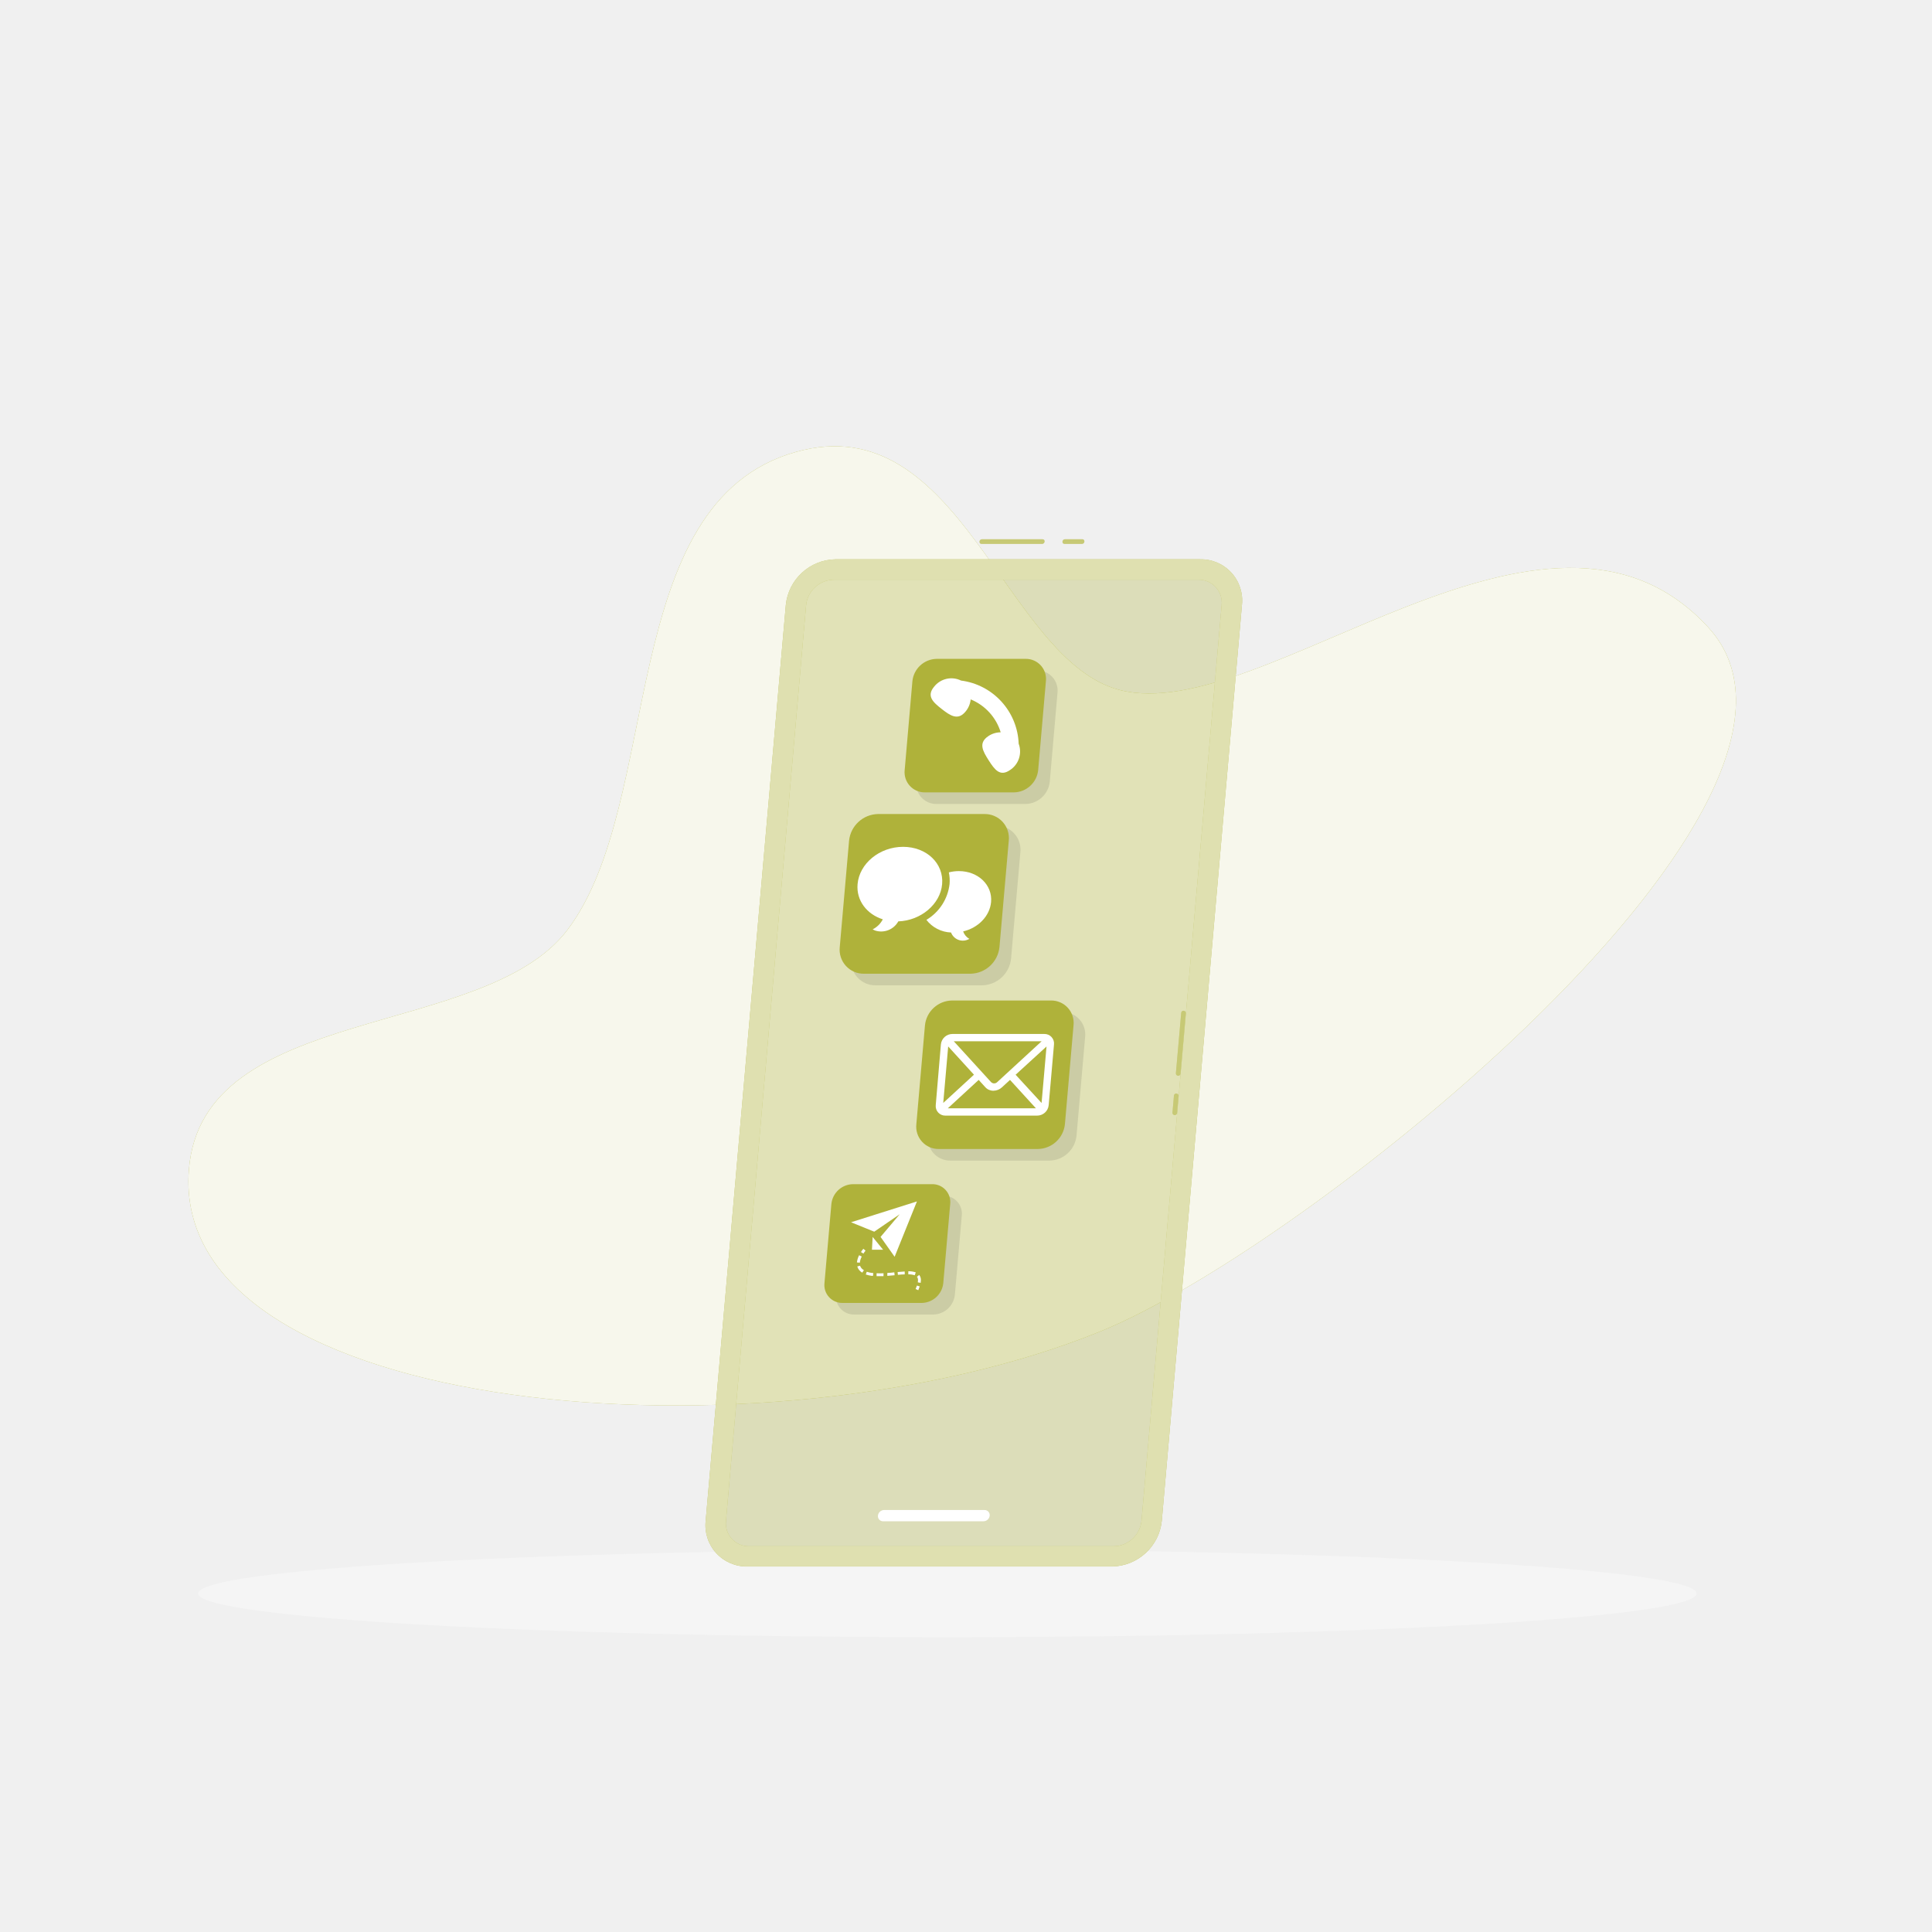
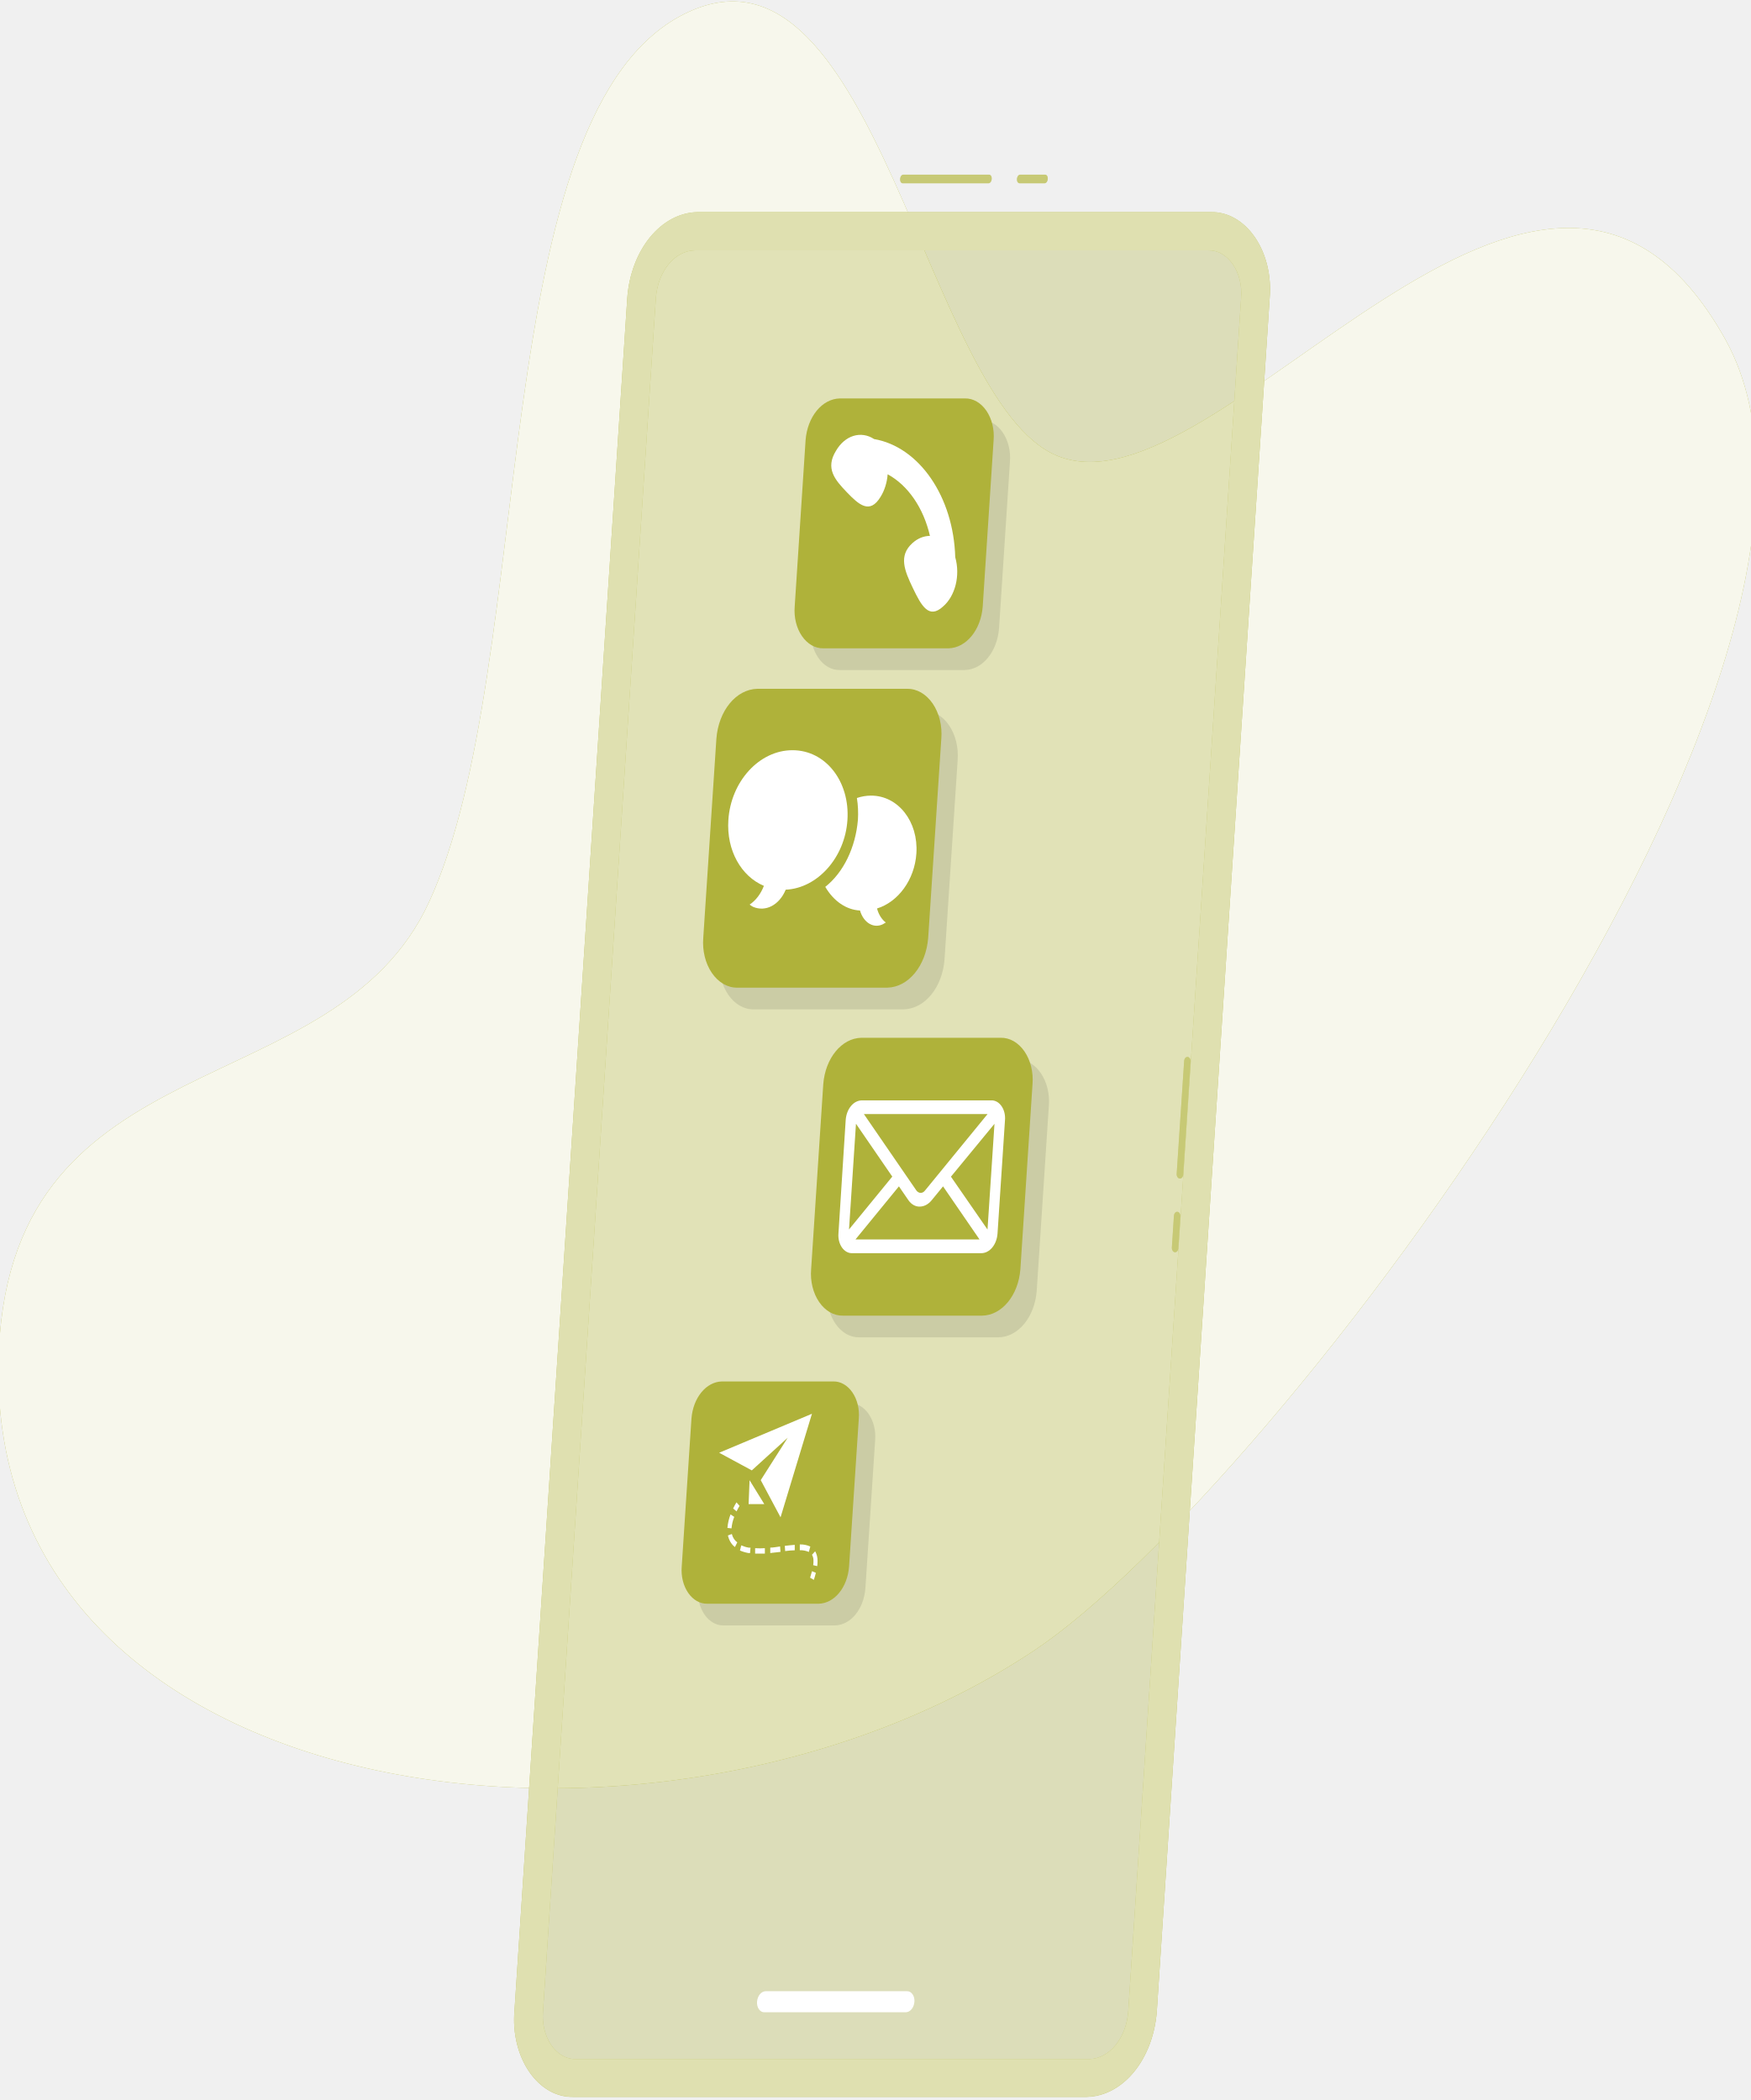
- <svg xmlns="http://www.w3.org/2000/svg" viewBox="0 0 500 500">
-   <g id="freepik--background-simple--inject-2">
-     <path d="M146.84,240.67c25.09-33.08,12.3-110.65,59.25-123.74,42.75-11.9,53.86,54,83.76,61.66,37.2,9.53,110.41-61.93,152.28-16.19,40.57,44.31-103,160.08-157.36,182.17-86.29,35.08-240.95,22.48-235.88-41.84C52.29,259.55,125.22,269.17,146.84,240.67Z" style="fill:#AFB23A" />
-     <path d="M146.84,240.67c25.09-33.08,12.3-110.65,59.25-123.74,42.75-11.9,53.86,54,83.76,61.66,37.2,9.53,110.41-61.93,152.28-16.19,40.57,44.31-103,160.08-157.36,182.17-86.29,35.08-240.95,22.48-235.88-41.84C52.29,259.55,125.22,269.17,146.84,240.67Z" style="fill:#fff;opacity:0.9" />
+ <svg xmlns="http://www.w3.org/2000/svg" viewBox="0 0 500 600" version="1.1" id="svg78" width="500" height="600">
+   <defs id="defs82" />
+   <g id="freepik--background-simple--inject-2" transform="matrix(1.253898,0,0,2.056642,-61.61491,-237.1284)">
+     <path d="m 146.84,240.67 c 25.09,-33.08 12.3,-110.65 59.25,-123.74 42.75,-11.9 53.86,54 83.76,61.66 37.2,9.53 110.41,-61.93 152.28,-16.19 40.57,44.31 -103,160.08 -157.36,182.17 -86.29,35.08 -240.95,22.48 -235.88,-41.84 3.4,-43.18 76.33,-33.56 97.95,-62.06 z" style="fill:#afb23a" id="path2" />
+     <path d="m 146.84,240.67 c 25.09,-33.08 12.3,-110.65 59.25,-123.74 42.75,-11.9 53.86,54 83.76,61.66 37.2,9.53 110.41,-61.93 152.28,-16.19 40.57,44.31 -103,160.08 -157.36,182.17 -86.29,35.08 -240.95,22.48 -235.88,-41.84 3.4,-43.18 76.33,-33.56 97.95,-62.06 z" style="opacity:0.9;fill:#ffffff" id="path4" />
  </g>
-   <g id="freepik--Shadow--inject-2">
-     <ellipse id="freepik--path--inject-2" cx="245.18" cy="412.39" rx="193.89" ry="11.32" style="fill:#f5f5f5" />
-   </g>
-   <g id="freepik--Device--inject-2">
-     <path d="M287.81,405.43H193.42a10.66,10.66,0,0,1-10.79-11.82l20.74-237a13.16,13.16,0,0,1,12.86-11.83h94.39a10.66,10.66,0,0,1,10.79,11.83l-20.74,237A13.16,13.16,0,0,1,287.81,405.43Z" style="fill:#AFB23A;opacity:0.3" />
-     <path d="M310.62,144.74H216.23a13.16,13.16,0,0,0-12.86,11.83l-20.74,237a10.66,10.66,0,0,0,10.79,11.82h94.39a13.16,13.16,0,0,0,12.86-11.82l20.74-237A10.66,10.66,0,0,0,310.62,144.74Zm-15.2,248.87a7.32,7.32,0,0,1-7.15,6.57H193.88a5.93,5.93,0,0,1-6-6.57l20.74-237a7.32,7.32,0,0,1,7.15-6.58h94.39a5.93,5.93,0,0,1,6,6.58Z" style="fill:#AFB23A" />
-     <path d="M310.62,144.74H216.23a13.16,13.16,0,0,0-12.86,11.83l-20.74,237a10.66,10.66,0,0,0,10.79,11.82h94.39a13.16,13.16,0,0,0,12.86-11.82l20.74-237A10.66,10.66,0,0,0,310.62,144.74Zm-15.2,248.87a7.32,7.32,0,0,1-7.15,6.57H193.88a5.93,5.93,0,0,1-6-6.57l20.74-237a7.32,7.32,0,0,1,7.15-6.58h94.39a5.93,5.93,0,0,1,6,6.58Z" style="fill:#fff;opacity:0.6" />
-     <path d="M254.79,390.79h-26a1.62,1.62,0,0,0-1.58,1.46,1.31,1.31,0,0,0,1.33,1.45h26a1.62,1.62,0,0,0,1.59-1.45A1.32,1.32,0,0,0,254.79,390.79Z" style="fill:#fff" />
-     <path d="M254.15,255H226.63a6.22,6.22,0,0,1-6.3-6.9l2.41-27.53a7.68,7.68,0,0,1,7.5-6.9h27.53a6.23,6.23,0,0,1,6.3,6.9l-2.41,27.53A7.68,7.68,0,0,1,254.15,255Z" style="opacity:0.1" />
-     <path d="M251.15,252H223.63a6.22,6.22,0,0,1-6.3-6.9l2.41-27.53a7.68,7.68,0,0,1,7.5-6.9h27.53a6.23,6.23,0,0,1,6.3,6.9l-2.41,27.53A7.68,7.68,0,0,1,251.15,252Z" style="fill:#AFB23A" />
-     <path d="M243.82,228.82c.47-5.34-4-9.66-10.1-9.66s-11.32,4.32-11.78,9.66c-.37,4.21,2.38,7.79,6.53,9.1a5.92,5.92,0,0,1-2.62,2.59,3.68,3.68,0,0,0,.63.31,5.07,5.07,0,0,0,6-2.37C238.32,238.25,243.37,234,243.82,228.82Z" style="fill:#fff" />
-     <path d="M256.49,233.44c.39-4.4-3.34-8-8.33-8a10.58,10.58,0,0,0-2.6.33,10.42,10.42,0,0,1,.19,3,12.44,12.44,0,0,1-6,9.29,8.46,8.46,0,0,0,6.38,3.27,3.26,3.26,0,0,0,4.22,1.89,4.83,4.83,0,0,0,.52-.23,3.58,3.58,0,0,1-1.61-1.94C253.13,240.15,256.17,237.09,256.49,233.44Z" style="fill:#fff" />
-     <path d="M241.53,340.2H221.06a4.63,4.63,0,0,1-4.69-5.13l1.79-20.47a5.72,5.72,0,0,1,5.59-5.14h20.47a4.63,4.63,0,0,1,4.69,5.14l-1.79,20.47A5.71,5.71,0,0,1,241.53,340.2Z" style="opacity:0.1" />
-     <path d="M271.57,300.36H246a5.78,5.78,0,0,1-5.85-6.42l2.23-25.59a7.15,7.15,0,0,1,7-6.42h25.6a5.79,5.79,0,0,1,5.85,6.42l-2.23,25.59A7.15,7.15,0,0,1,271.57,300.36Z" style="opacity:0.1" />
-     <path d="M268.57,297.36H243a5.78,5.78,0,0,1-5.85-6.42l2.23-25.59a7.15,7.15,0,0,1,7-6.42h25.6a5.79,5.79,0,0,1,5.85,6.42l-2.23,25.59A7.15,7.15,0,0,1,268.57,297.36Z" style="fill:#AFB23A" />
-     <path d="M238.53,337.2H218.06a4.63,4.63,0,0,1-4.69-5.13l1.79-20.47a5.72,5.72,0,0,1,5.59-5.14h20.47a4.63,4.63,0,0,1,4.69,5.14l-1.79,20.47A5.71,5.71,0,0,1,238.53,337.2Z" style="fill:#AFB23A" />
-     <path d="M270.25,267.59H246.5a3,3,0,0,0-3,2.73L242.17,286a2.46,2.46,0,0,0,2.49,2.72H268.4a3,3,0,0,0,3-2.72l1.37-15.66A2.46,2.46,0,0,0,270.25,267.59Zm-18.19,10.54-7.95,7.31,1.28-14.62Zm-5.22-8.65h22.73l-11.49,10.57a1.12,1.12,0,0,1-1.59,0Zm6.44,10,1.75,1.92a2.76,2.76,0,0,0,2.06.88,3.27,3.27,0,0,0,2.21-.88l2.09-1.92,6.7,7.34H245.3Zm9.56-1.34,8-7.31-1.28,14.62Z" style="fill:#fff" />
-     <polygon points="220.25 316.32 226.25 318.76 232.85 314.24 227.89 320.11 231.53 325.25 237.3 310.93 220.25 316.32" style="fill:#fff" />
-     <polygon points="225.84 320.12 228.54 323.42 225.66 323.42 225.84 320.12" style="fill:#fff" />
-     <path d="M223.45,324.43l-.63-.4a7.58,7.58,0,0,1,.61-.85l.57.49A6.86,6.86,0,0,0,223.45,324.43Z" style="fill:#fff" />
-     <path d="M223.15,329.36a2.72,2.72,0,0,1-1.29-1.6l.72-.2a2,2,0,0,0,1,1.15Zm-.63-2.58-.75-.06a5.36,5.36,0,0,1,.57-1.87l.68.34A4.52,4.52,0,0,0,222.52,326.78Z" style="fill:#fff" />
-     <path d="M238.27,332l-.74-.13a2.74,2.74,0,0,0,.05-.55,1.3,1.3,0,0,0-.27-.89l.58-.48a2.12,2.12,0,0,1,.44,1.37A4.27,4.27,0,0,1,238.27,332Zm-10.63-1.73-.78,0,0-.75a17.86,17.86,0,0,0,1.79,0l0,.75Zm2-.08,0-.75c.61,0,1.22-.1,1.81-.16l.07.75Zm-3.71,0-.31,0a8.68,8.68,0,0,1-1.55-.35l.24-.71a7.35,7.35,0,0,0,1.41.32l.29,0Zm10.8-.15a5,5,0,0,0-1.66-.24V329a5.6,5.6,0,0,1,1.93.29Zm-4.35-.09-.07-.75c.64-.06,1.26-.11,1.83-.14l0,.75C233.61,329.81,233,329.86,232.37,329.92Z" style="fill:#fff" />
-     <path d="M237.65,333.9l-.69-.3c.14-.32.26-.63.35-.9l.71.23C237.92,333.23,237.8,333.55,237.65,333.9Z" style="fill:#fff" />
-     <path d="M265.4,208.07h-23a5.21,5.21,0,0,1-5.27-5.78l2-23a6.43,6.43,0,0,1,6.28-5.78h23a5.21,5.21,0,0,1,5.27,5.78l-2,23A6.43,6.43,0,0,1,265.4,208.07Z" style="opacity:0.1" />
-     <path d="M262.4,205.07h-23a5.21,5.21,0,0,1-5.27-5.78l2-23a6.43,6.43,0,0,1,6.28-5.78h23a5.21,5.21,0,0,1,5.27,5.78l-2,23A6.43,6.43,0,0,1,262.4,205.07Z" style="fill:#AFB23A" />
-     <path d="M263.63,192.47a17.12,17.12,0,0,0-14.91-16.34,5.68,5.68,0,0,0-7,1.62c-2,2.43-.22,4,2,5.74s4.21,3.07,6.18.64a5.8,5.8,0,0,0,1.31-3.13,13.43,13.43,0,0,1,7.77,8.52,5.77,5.77,0,0,0-3.22,1c-2.59,1.76-1.45,3.81.1,6.24s2.93,4.31,5.51,2.54A5.72,5.72,0,0,0,263.63,192.47Z" style="fill:#fff" />
-     <path d="M254,140.76H269.7c.78,0,.88-1.2.11-1.2H254.13c-.77,0-.88,1.2-.11,1.2Z" style="fill:#AFB23A" />
-     <path d="M275.45,140.76H280c.78,0,.88-1.2.11-1.2h-4.51c-.77,0-.88,1.2-.1,1.2Z" style="fill:#AFB23A" />
-     <g style="opacity:0.3">
-       <path d="M254,140.76H269.7c.78,0,.88-1.2.11-1.2H254.13c-.77,0-.88,1.2-.11,1.2Z" style="fill:#fff" />
+   <g id="freepik--Device--inject-2" transform="matrix(1.554491,0,0,2.065924,-136.9535,-238.4239)">
+     <path d="m 287.81,405.43 h -94.39 a 10.66,10.66 0 0 1 -10.79,-11.82 l 20.74,-237 a 13.16,13.16 0 0 1 12.86,-11.83 h 94.39 a 10.66,10.66 0 0 1 10.79,11.83 l -20.74,237 a 13.16,13.16 0 0 1 -12.86,11.82 z" style="opacity:0.3;fill:#afb23a" id="path9" />
+     <path d="m 310.62,144.74 h -94.39 a 13.16,13.16 0 0 0 -12.86,11.83 l -20.74,237 a 10.66,10.66 0 0 0 10.79,11.82 h 94.39 a 13.16,13.16 0 0 0 12.86,-11.82 l 20.74,-237 a 10.66,10.66 0 0 0 -10.79,-11.83 z m -15.2,248.87 a 7.32,7.32 0 0 1 -7.15,6.57 h -94.39 a 5.93,5.93 0 0 1 -6,-6.57 l 20.74,-237 a 7.32,7.32 0 0 1 7.15,-6.58 h 94.39 a 5.93,5.93 0 0 1 6,6.58 z" style="fill:#afb23a" id="path11" />
+     <path d="m 310.62,144.74 h -94.39 a 13.16,13.16 0 0 0 -12.86,11.83 l -20.74,237 a 10.66,10.66 0 0 0 10.79,11.82 h 94.39 a 13.16,13.16 0 0 0 12.86,-11.82 l 20.74,-237 a 10.66,10.66 0 0 0 -10.79,-11.83 z m -15.2,248.87 a 7.32,7.32 0 0 1 -7.15,6.57 h -94.39 a 5.93,5.93 0 0 1 -6,-6.57 l 20.74,-237 a 7.32,7.32 0 0 1 7.15,-6.58 h 94.39 a 5.93,5.93 0 0 1 6,6.58 z" style="opacity:0.6;fill:#ffffff" id="path13" />
+     <path d="m 254.79,390.79 h -26 a 1.62,1.62 0 0 0 -1.58,1.46 1.31,1.31 0 0 0 1.33,1.45 h 26 a 1.62,1.62 0 0 0 1.59,-1.45 1.32,1.32 0 0 0 -1.34,-1.46 z" style="fill:#ffffff" id="path15" />
+     <path d="m 254.15,255 h -27.52 a 6.22,6.22 0 0 1 -6.3,-6.9 l 2.41,-27.53 a 7.68,7.68 0 0 1 7.5,-6.9 h 27.53 a 6.23,6.23 0 0 1 6.3,6.9 l -2.41,27.53 a 7.68,7.68 0 0 1 -7.51,6.9 z" style="opacity:0.1" id="path17" />
+     <path d="m 251.15,252 h -27.52 a 6.22,6.22 0 0 1 -6.3,-6.9 l 2.41,-27.53 a 7.68,7.68 0 0 1 7.5,-6.9 h 27.53 a 6.23,6.23 0 0 1 6.3,6.9 l -2.41,27.53 a 7.68,7.68 0 0 1 -7.51,6.9 z" style="fill:#afb23a" id="path19" />
+     <path d="m 243.82,228.82 c 0.47,-5.34 -4,-9.66 -10.1,-9.66 -6.1,0 -11.32,4.32 -11.78,9.66 -0.37,4.21 2.38,7.79 6.53,9.1 a 5.92,5.92 0 0 1 -2.62,2.59 3.68,3.68 0 0 0 0.63,0.31 5.07,5.07 0 0 0 6,-2.37 c 5.84,-0.2 10.89,-4.45 11.34,-9.63 z" style="fill:#ffffff" id="path21" />
+     <path d="m 256.49,233.44 c 0.39,-4.4 -3.34,-8 -8.33,-8 a 10.58,10.58 0 0 0 -2.6,0.33 10.42,10.42 0 0 1 0.19,3 12.44,12.44 0 0 1 -6,9.29 8.46,8.46 0 0 0 6.38,3.27 3.26,3.26 0 0 0 4.22,1.89 4.83,4.83 0 0 0 0.52,-0.23 3.58,3.58 0 0 1 -1.61,-1.94 c 3.87,-0.9 6.91,-3.96 7.23,-7.61 z" style="fill:#ffffff" id="path23" />
+     <path d="m 241.53,340.2 h -20.47 a 4.63,4.63 0 0 1 -4.69,-5.13 l 1.79,-20.47 a 5.72,5.72 0 0 1 5.59,-5.14 h 20.47 a 4.63,4.63 0 0 1 4.69,5.14 l -1.79,20.47 a 5.71,5.71 0 0 1 -5.59,5.13 z" style="opacity:0.1" id="path25" />
+     <path d="M 271.57,300.36 H 246 a 5.78,5.78 0 0 1 -5.85,-6.42 l 2.23,-25.59 a 7.15,7.15 0 0 1 7,-6.42 h 25.6 a 5.79,5.79 0 0 1 5.85,6.42 l -2.23,25.59 a 7.15,7.15 0 0 1 -7.03,6.42 z" style="opacity:0.1" id="path27" />
+     <path d="M 268.57,297.36 H 243 a 5.78,5.78 0 0 1 -5.85,-6.42 l 2.23,-25.59 a 7.15,7.15 0 0 1 7,-6.42 h 25.6 a 5.79,5.79 0 0 1 5.85,6.42 l -2.23,25.59 a 7.15,7.15 0 0 1 -7.03,6.42 z" style="fill:#afb23a" id="path29" />
+     <path d="m 238.53,337.2 h -20.47 a 4.63,4.63 0 0 1 -4.69,-5.13 l 1.79,-20.47 a 5.72,5.72 0 0 1 5.59,-5.14 h 20.47 a 4.63,4.63 0 0 1 4.69,5.14 l -1.79,20.47 a 5.71,5.71 0 0 1 -5.59,5.13 z" style="fill:#afb23a" id="path31" />
+     <path d="M 270.25,267.59 H 246.5 a 3,3 0 0 0 -3,2.73 L 242.17,286 a 2.46,2.46 0 0 0 2.49,2.72 h 23.74 a 3,3 0 0 0 3,-2.72 l 1.37,-15.66 a 2.46,2.46 0 0 0 -2.52,-2.75 z m -18.19,10.54 -7.95,7.31 1.28,-14.62 z m -5.22,-8.65 h 22.73 l -11.49,10.57 a 1.12,1.12 0 0 1 -1.59,0 z m 6.44,10 1.75,1.92 a 2.76,2.76 0 0 0 2.06,0.88 3.27,3.27 0 0 0 2.21,-0.88 l 2.09,-1.92 6.7,7.34 H 245.3 Z m 9.56,-1.34 8,-7.31 -1.28,14.62 z" style="fill:#ffffff" id="path33" />
+     <polygon points="227.89,320.11 231.53,325.25 237.3,310.93 220.25,316.32 226.25,318.76 232.85,314.24 " style="fill:#ffffff" id="polygon35" />
+     <polygon points="225.84,320.12 228.54,323.42 225.66,323.42 " style="fill:#ffffff" id="polygon37" />
+     <path d="m 223.45,324.43 -0.63,-0.4 a 7.58,7.58 0 0 1 0.61,-0.85 l 0.57,0.49 a 6.86,6.86 0 0 0 -0.55,0.76 z" style="fill:#ffffff" id="path39" />
+     <path d="m 223.15,329.36 a 2.72,2.72 0 0 1 -1.29,-1.6 l 0.72,-0.2 a 2,2 0 0 0 1,1.15 z m -0.63,-2.58 -0.75,-0.06 a 5.36,5.36 0 0 1 0.57,-1.87 l 0.68,0.34 a 4.52,4.52 0 0 0 -0.5,1.59 z" style="fill:#ffffff" id="path41" />
+     <path d="m 238.27,332 -0.74,-0.13 a 2.74,2.74 0 0 0 0.05,-0.55 1.3,1.3 0 0 0 -0.27,-0.89 l 0.58,-0.48 a 2.12,2.12 0 0 1 0.44,1.37 4.27,4.27 0 0 1 -0.06,0.68 z m -10.63,-1.73 h -0.78 v -0.75 a 17.86,17.86 0 0 0 1.79,0 v 0.75 z m 2,-0.08 v -0.75 c 0.61,0 1.22,-0.1 1.81,-0.16 l 0.07,0.75 z m -3.71,0 h -0.31 a 8.68,8.68 0 0 1 -1.55,-0.35 l 0.24,-0.71 a 7.35,7.35 0 0 0 1.41,0.32 h 0.29 z m 10.8,-0.15 a 5,5 0 0 0 -1.66,-0.24 V 329 a 5.6,5.6 0 0 1 1.93,0.29 z m -4.35,-0.09 -0.07,-0.75 c 0.64,-0.06 1.26,-0.11 1.83,-0.14 v 0.75 c -0.53,0 -1.14,0.05 -1.77,0.11 z" style="fill:#ffffff" id="path43" />
+     <path d="m 237.65,333.9 -0.69,-0.3 c 0.14,-0.32 0.26,-0.63 0.35,-0.9 l 0.71,0.23 c -0.1,0.3 -0.22,0.62 -0.37,0.97 z" style="fill:#ffffff" id="path45" />
+     <path d="m 265.4,208.07 h -23 a 5.21,5.21 0 0 1 -5.27,-5.78 l 2,-23 a 6.43,6.43 0 0 1 6.28,-5.78 h 23 a 5.21,5.21 0 0 1 5.27,5.78 l -2,23 a 6.43,6.43 0 0 1 -6.28,5.78 z" style="opacity:0.1" id="path47" />
+     <path d="m 262.4,205.07 h -23 a 5.21,5.21 0 0 1 -5.27,-5.78 l 2,-23 a 6.43,6.43 0 0 1 6.28,-5.78 h 23 a 5.21,5.21 0 0 1 5.27,5.78 l -2,23 a 6.43,6.43 0 0 1 -6.28,5.78 z" style="fill:#afb23a" id="path49" />
+     <path d="m 263.63,192.47 a 17.12,17.12 0 0 0 -14.91,-16.34 5.68,5.68 0 0 0 -7,1.62 c -2,2.43 -0.22,4 2,5.74 2.22,1.74 4.21,3.07 6.18,0.64 a 5.8,5.8 0 0 0 1.31,-3.13 13.43,13.43 0 0 1 7.77,8.52 5.77,5.77 0 0 0 -3.22,1 c -2.59,1.76 -1.45,3.81 0.1,6.24 1.55,2.43 2.93,4.31 5.51,2.54 a 5.72,5.72 0 0 0 2.26,-6.83 z" style="fill:#ffffff" id="path51" />
+     <path d="m 254,140.76 h 15.7 c 0.78,0 0.88,-1.2 0.11,-1.2 h -15.68 c -0.77,0 -0.88,1.2 -0.11,1.2 z" style="fill:#afb23a" id="path53" />
+     <path d="M 275.45,140.76 H 280 c 0.78,0 0.88,-1.2 0.11,-1.2 h -4.51 c -0.77,0 -0.88,1.2 -0.1,1.2 z" style="fill:#afb23a" id="path55" />
+     <g style="opacity:0.3" id="g59">
+       <path d="m 254,140.76 h 15.7 c 0.78,0 0.88,-1.2 0.11,-1.2 h -15.68 c -0.77,0 -0.88,1.2 -0.11,1.2 z" style="fill:#ffffff" id="path57" />
    </g>
-     <g style="opacity:0.3">
-       <path d="M275.45,140.76H280c.78,0,.88-1.2.11-1.2h-4.51c-.77,0-.88,1.2-.1,1.2Z" style="fill:#fff" />
+     <g style="opacity:0.3" id="g63">
+       <path d="M 275.45,140.76 H 280 c 0.78,0 0.88,-1.2 0.11,-1.2 h -4.51 c -0.77,0 -0.88,1.2 -0.1,1.2 z" style="fill:#ffffff" id="path61" />
    </g>
-     <path d="M305.7,262.07l-1.38,15.68a.6.6,0,0,0,1.2.1q.68-7.83,1.37-15.68a.6.6,0,0,0-1.19-.1Z" style="fill:#AFB23A" />
-     <path d="M303.82,283.49l-.39,4.51a.6.6,0,0,0,1.19.1l.39-4.5a.6.6,0,0,0-1.19-.11Z" style="fill:#AFB23A" />
-     <g style="opacity:0.3">
-       <path d="M305.7,262.07l-1.38,15.68a.6.6,0,0,0,1.2.1q.68-7.83,1.37-15.68a.6.6,0,0,0-1.19-.1Z" style="fill:#fff" />
+     <path d="m 305.7,262.07 -1.38,15.68 a 0.602,0.602 0 0 0 1.2,0.1 q 0.68,-7.83 1.37,-15.68 a 0.6,0.6 0 0 0 -1.19,-0.1 z" style="fill:#afb23a" id="path65" />
+     <path d="m 303.82,283.49 -0.39,4.51 a 0.6,0.6 0 0 0 1.19,0.1 l 0.39,-4.5 a 0.6,0.6 0 0 0 -1.19,-0.11 z" style="fill:#afb23a" id="path67" />
+     <g style="opacity:0.3" id="g71">
+       <path d="m 305.7,262.07 -1.38,15.68 a 0.602,0.602 0 0 0 1.2,0.1 q 0.68,-7.83 1.37,-15.68 a 0.6,0.6 0 0 0 -1.19,-0.1 z" style="fill:#ffffff" id="path69" />
    </g>
-     <g style="opacity:0.3">
-       <path d="M303.82,283.49l-.39,4.51a.6.6,0,0,0,1.19.1l.39-4.5a.6.6,0,0,0-1.19-.11Z" style="fill:#fff" />
+     <g style="opacity:0.3" id="g75">
+       <path d="m 303.82,283.49 -0.39,4.51 a 0.6,0.6 0 0 0 1.19,0.1 l 0.39,-4.5 a 0.6,0.6 0 0 0 -1.19,-0.11 z" style="fill:#ffffff" id="path73" />
    </g>
  </g>
</svg>
